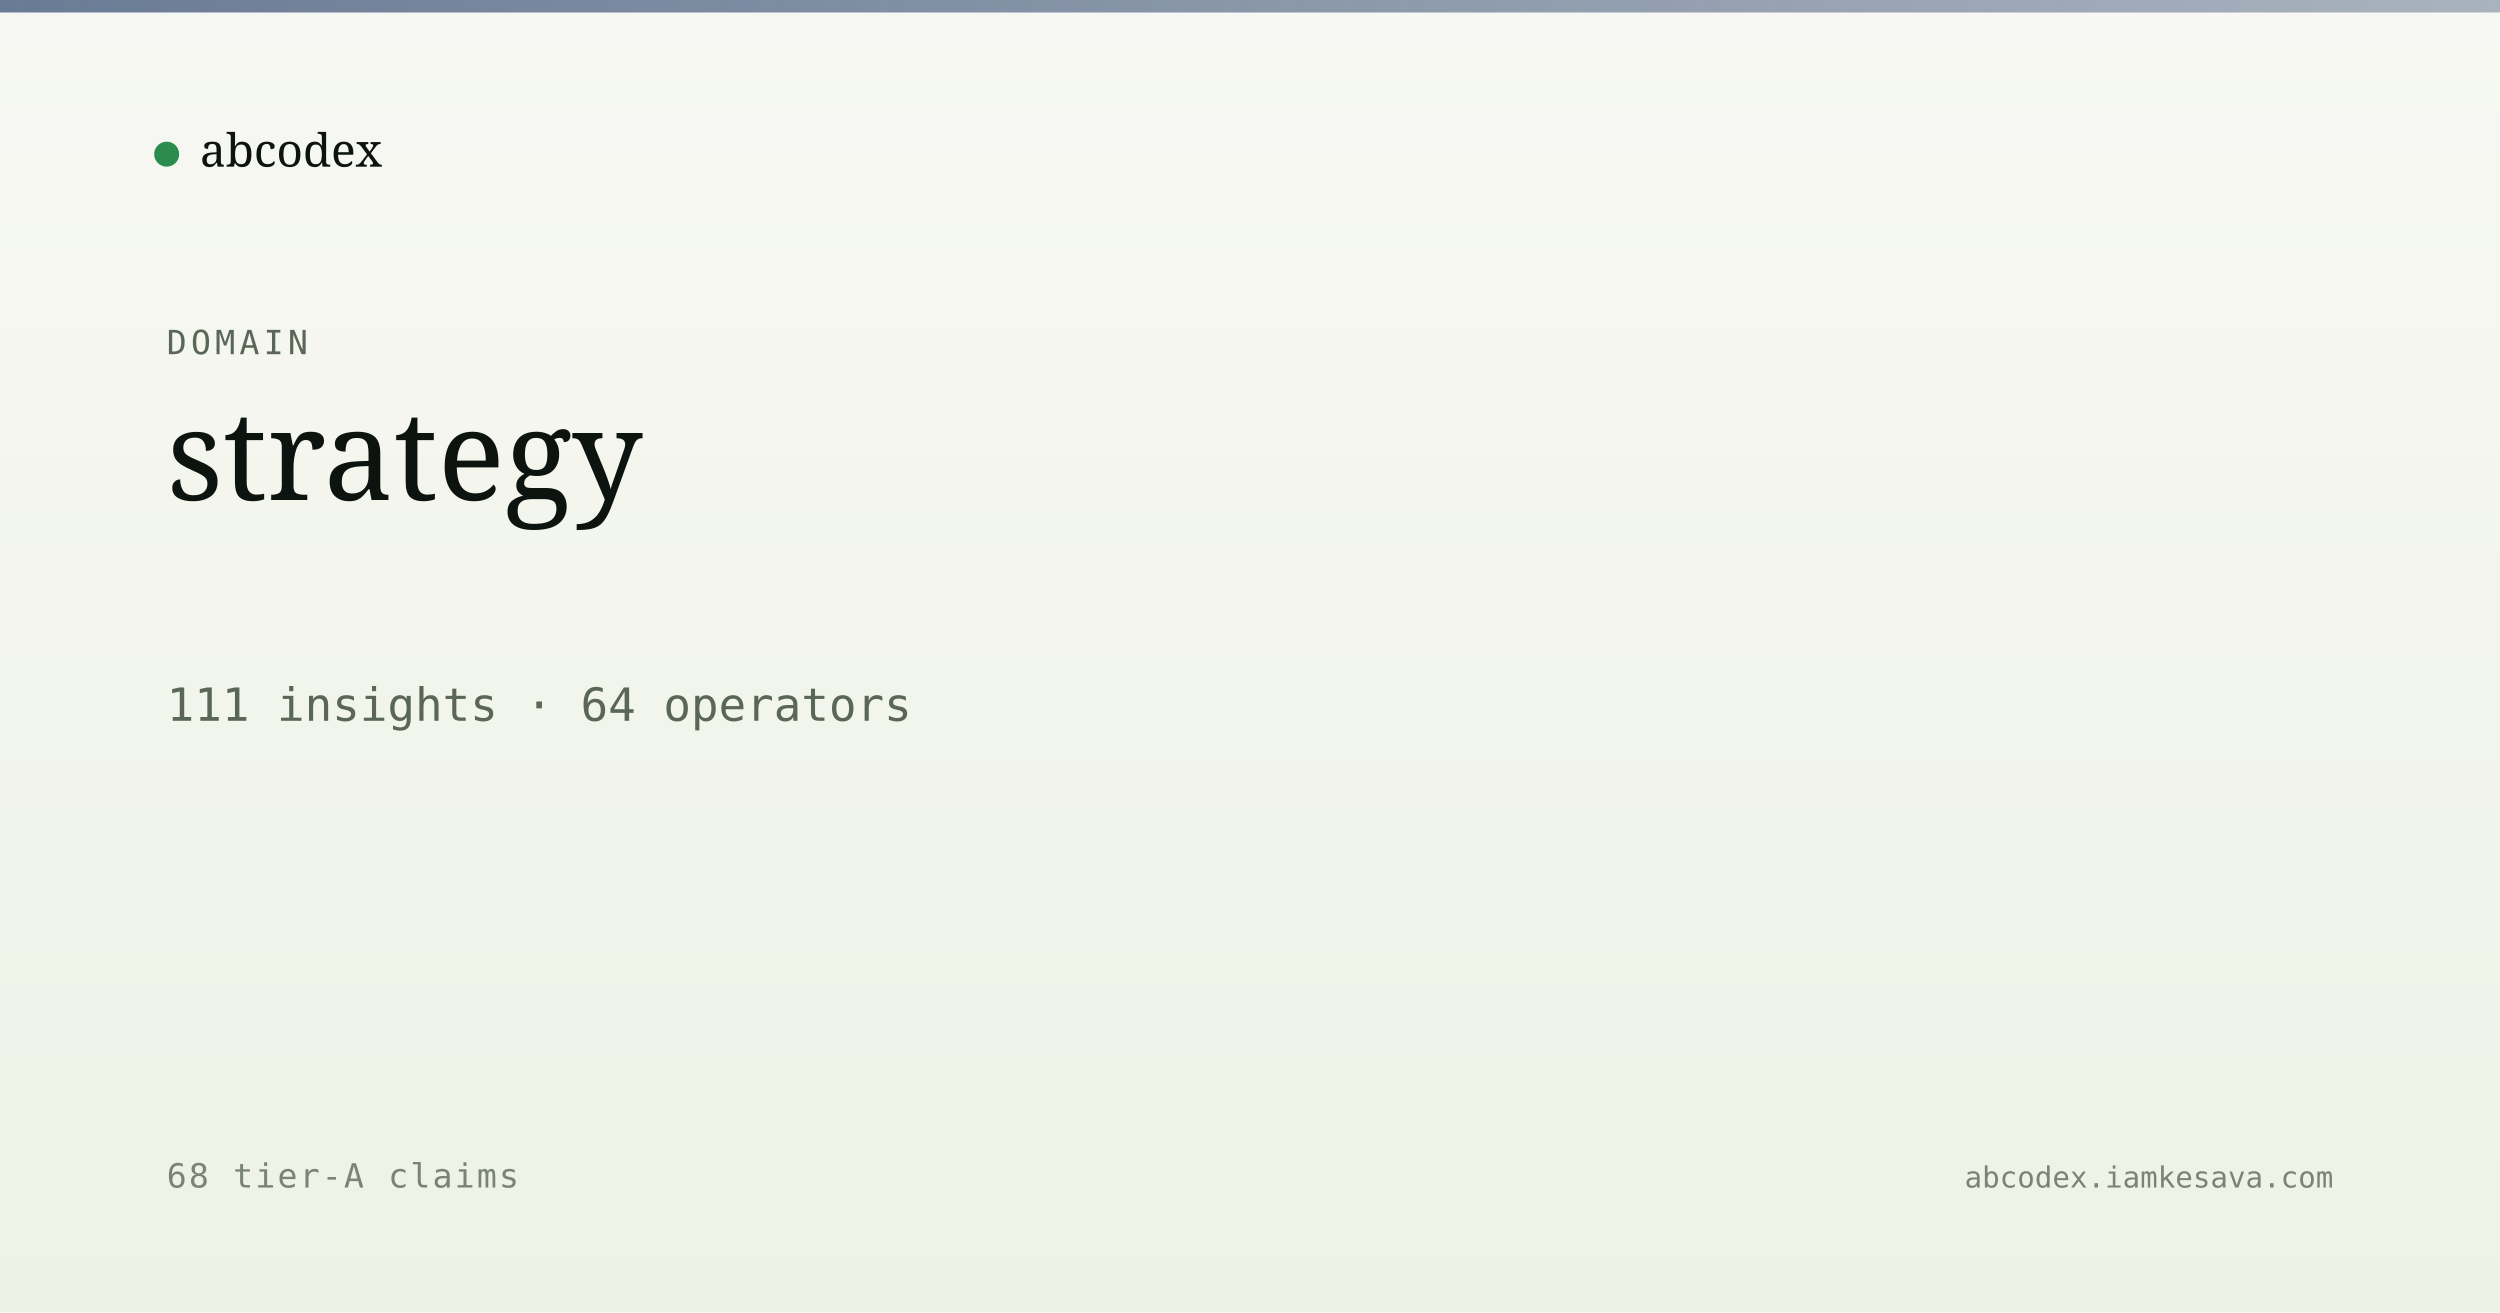
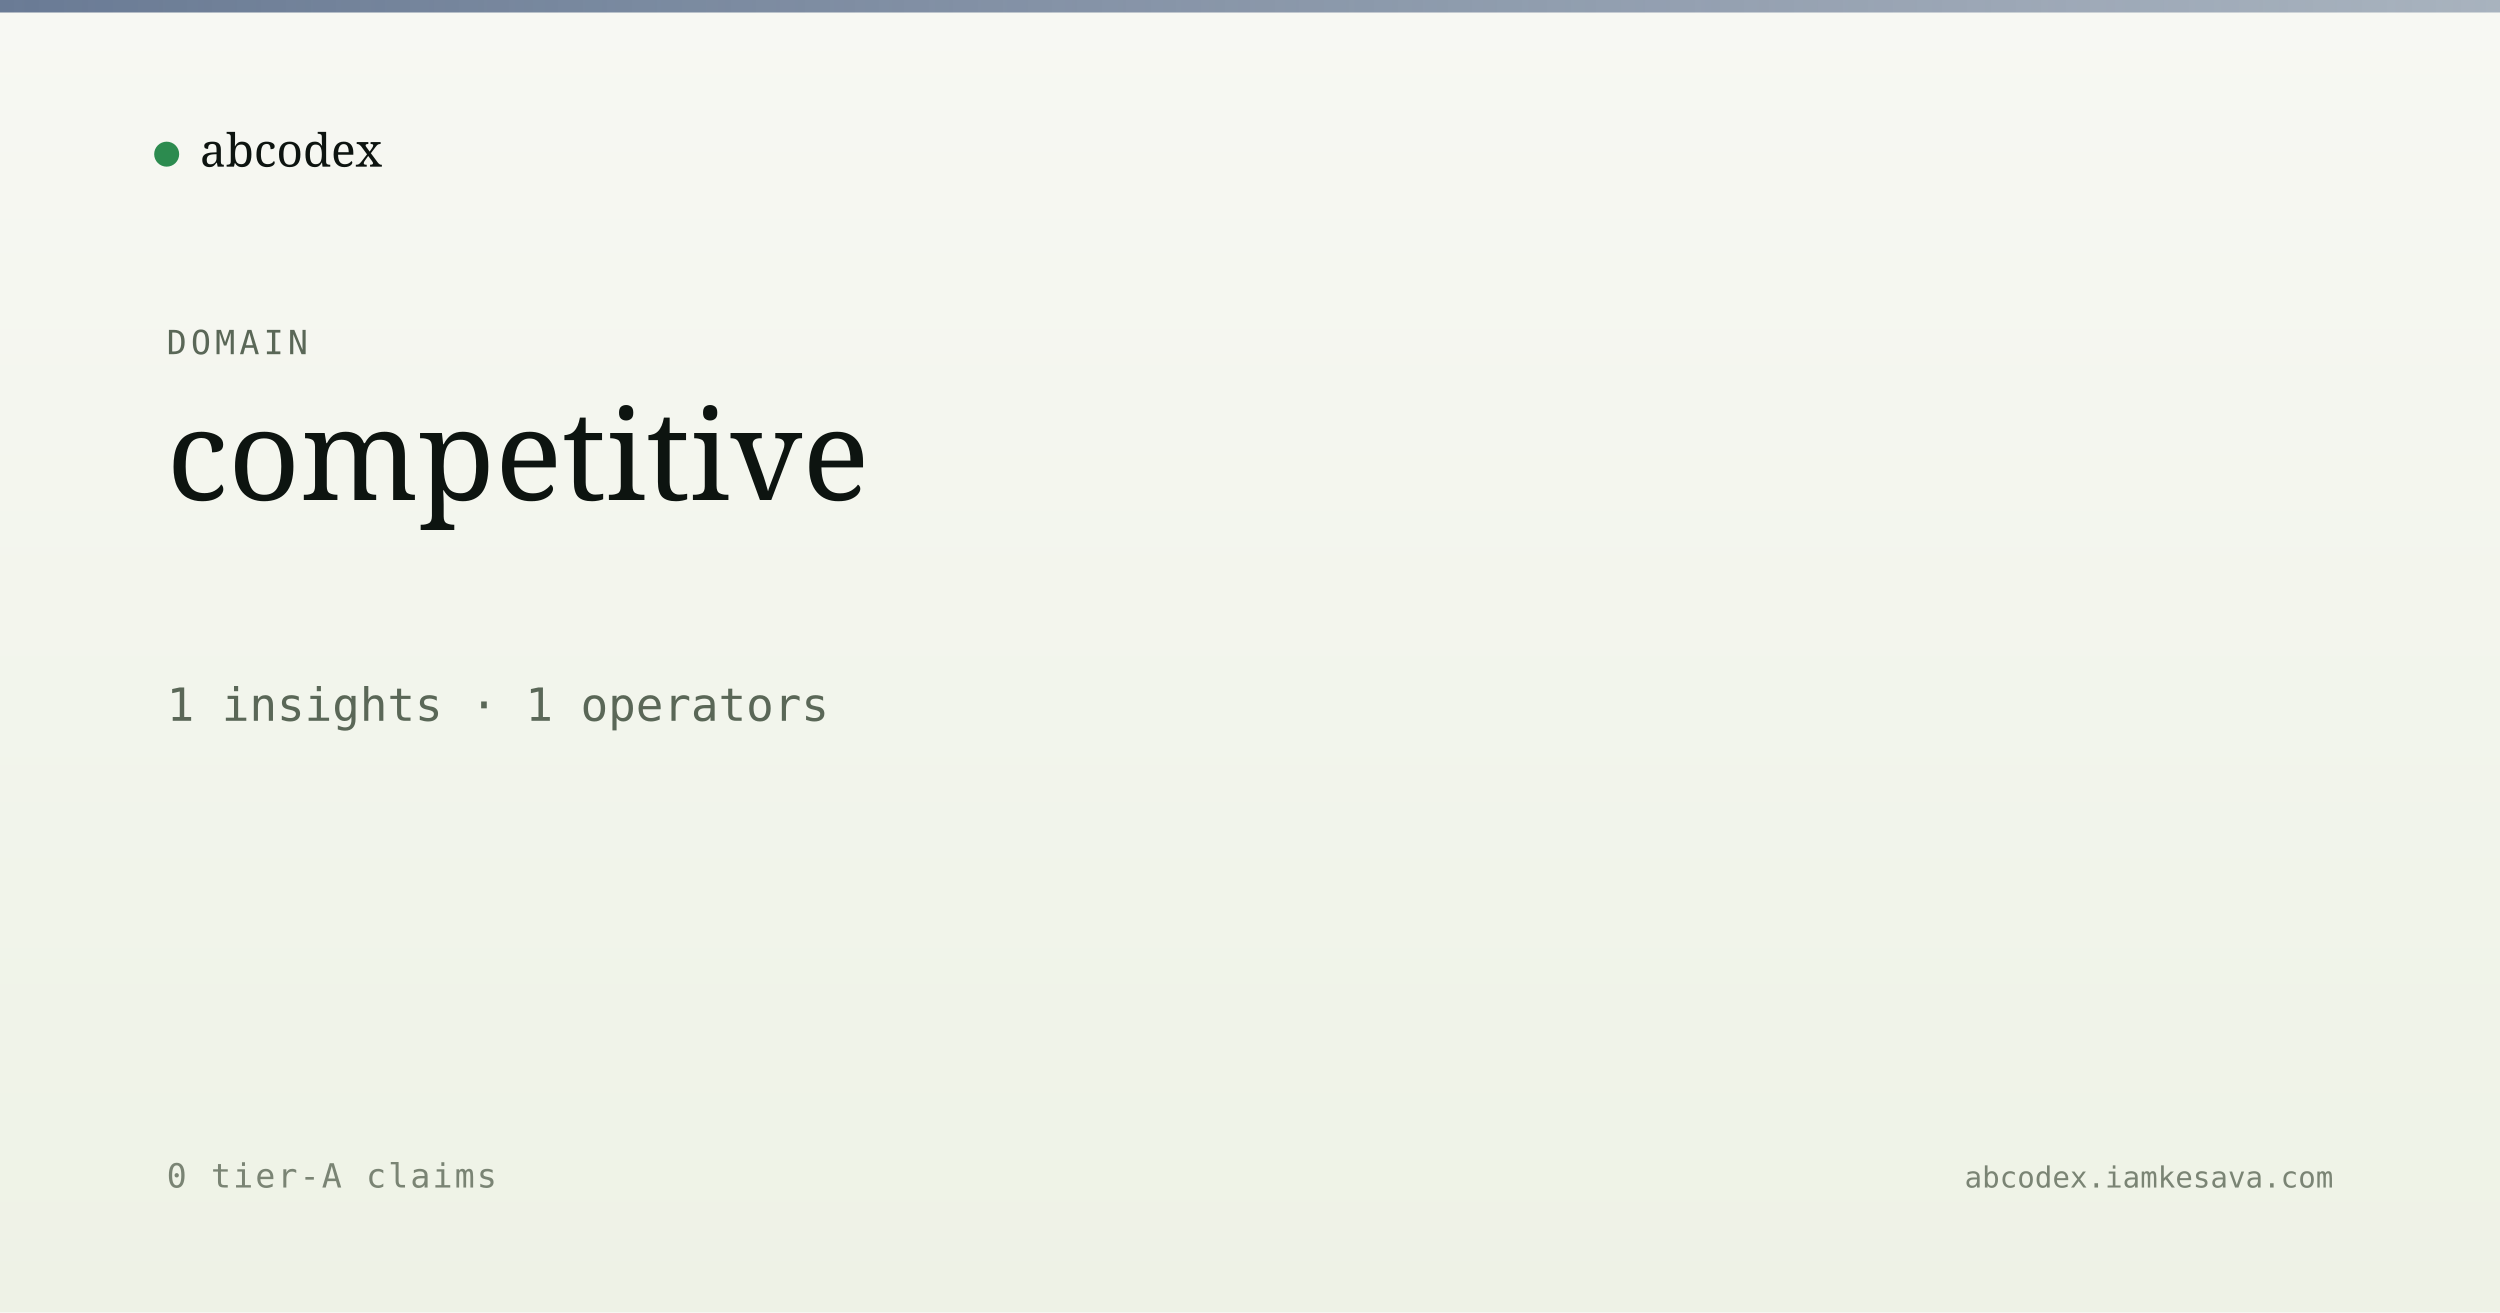
<svg xmlns="http://www.w3.org/2000/svg" viewBox="0 0 1200 630" width="1200" height="630">
  <defs>
    <linearGradient id="bg" x1="0" y1="0" x2="0" y2="1">
      <stop offset="0" stop-color="#f7f8f3" />
      <stop offset="1" stop-color="#eef2e6" />
    </linearGradient>
    <linearGradient id="band" x1="0" y1="0" x2="1" y2="0">
      <stop offset="0" stop-color="#5a6d8a" stop-opacity="0.9" />
      <stop offset="1" stop-color="#5a6d8a" stop-opacity="0.5" />
    </linearGradient>
  </defs>
  <rect width="1200" height="630" fill="url(#bg)" />
  <rect x="0" y="0" width="1200" height="6" fill="url(#band)" />
  <g transform="translate(80, 60)">
    <circle cx="0" cy="14" r="6" fill="#2c8b4f" />
    <text x="16" y="20" font-family="Newsreader, serif" font-size="22" fill="#0d1410">abcodex</text>
  </g>
  <text x="80" y="170" font-family="JetBrains Mono, monospace" font-size="16" fill="#5a6757" letter-spacing="2">DOMAIN</text>
-   <text x="80" y="240" font-family="Newsreader, serif" font-size="60" font-weight="500" fill="#0d1410">strategy</text>
-   <text x="80" y="346" font-family="JetBrains Mono, monospace" font-size="22" fill="#5a6757">111 insights · 64 operators</text>
-   <text x="80" y="570" font-family="JetBrains Mono, monospace" font-size="16" fill="#7a8474" letter-spacing="1">68 tier-A claims</text>
+   <text x="80" y="240" font-family="Newsreader, serif" font-size="60" font-weight="500" fill="#0d1410">competitive</text>
+   <text x="80" y="346" font-family="JetBrains Mono, monospace" font-size="22" fill="#5a6757">1 insights · 1 operators</text>
+   <text x="80" y="570" font-family="JetBrains Mono, monospace" font-size="16" fill="#7a8474" letter-spacing="1">0 tier-A claims</text>
  <text x="1120" y="570" text-anchor="end" font-family="JetBrains Mono, monospace" font-size="14" fill="#7a8474">abcodex.iamkesava.com</text>
</svg>
